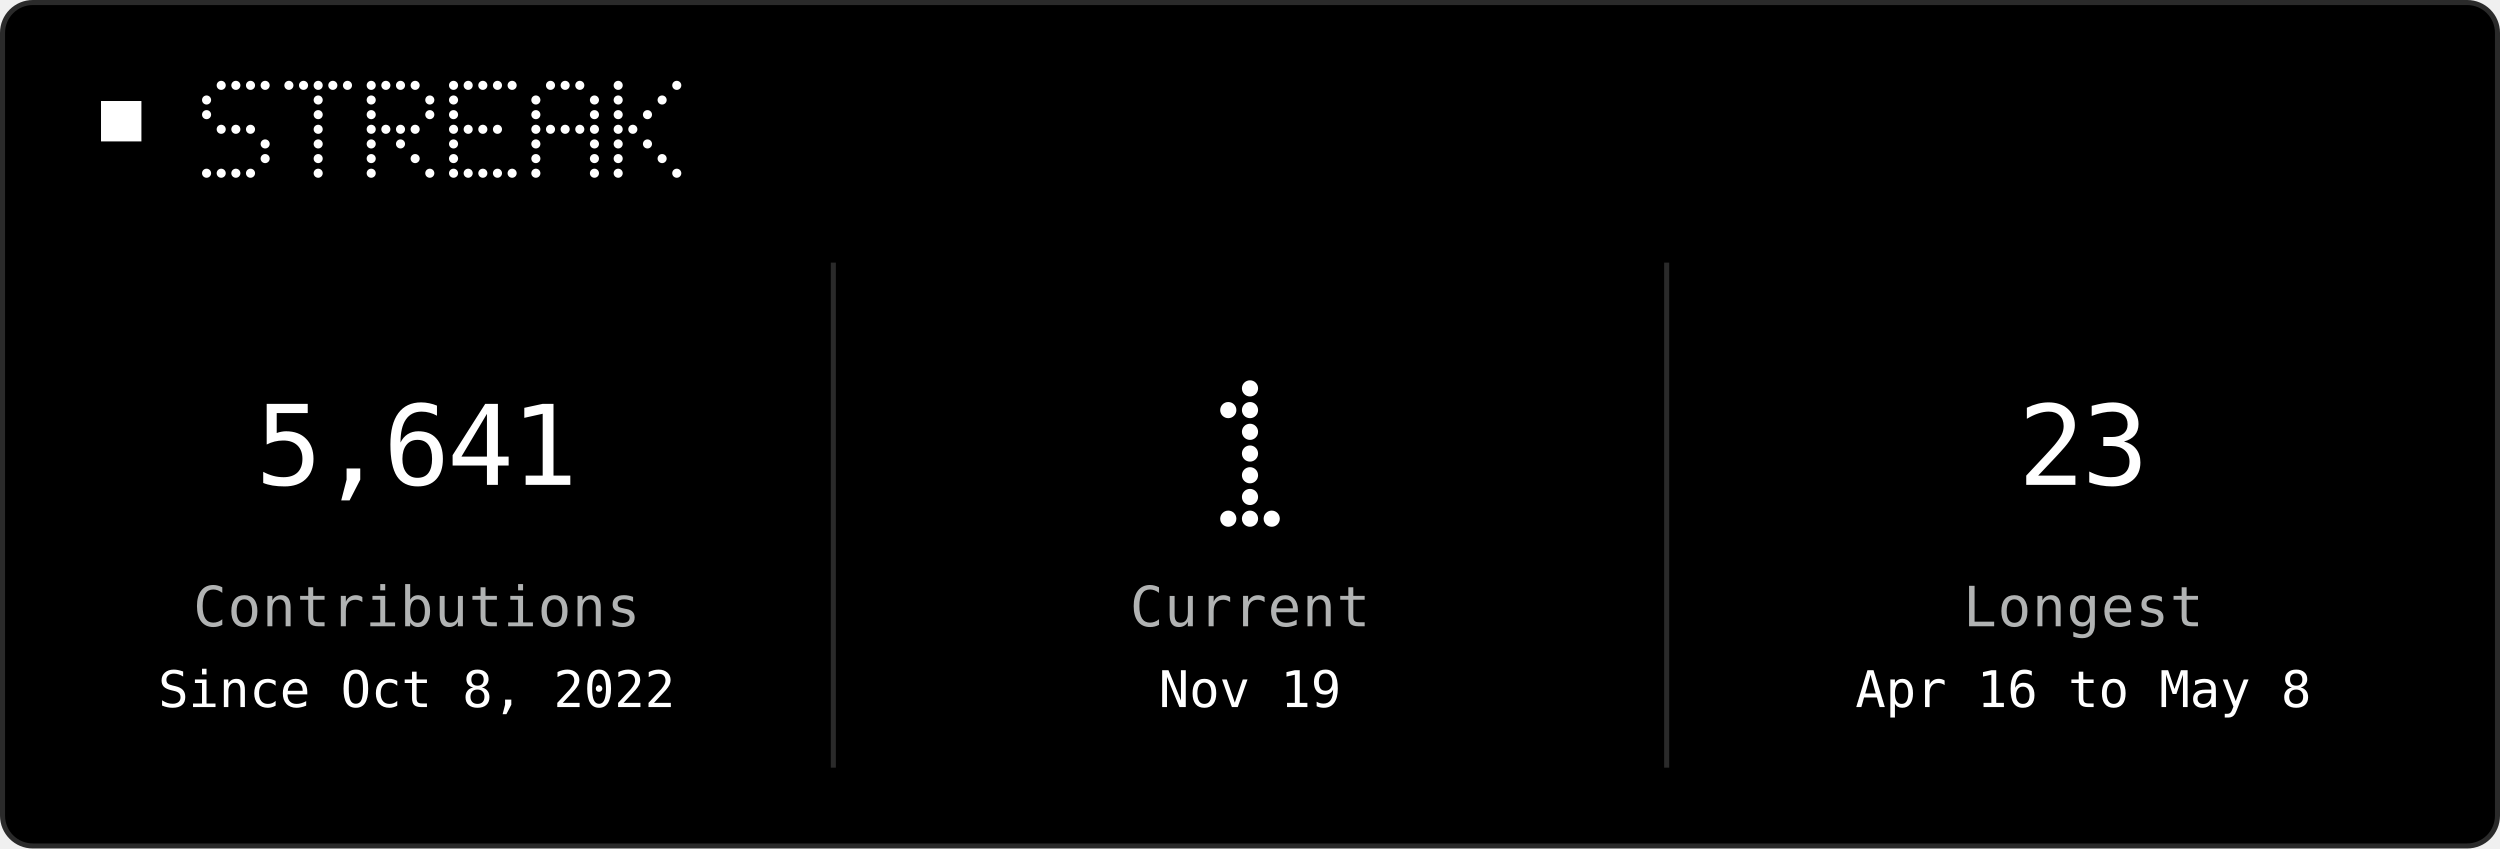
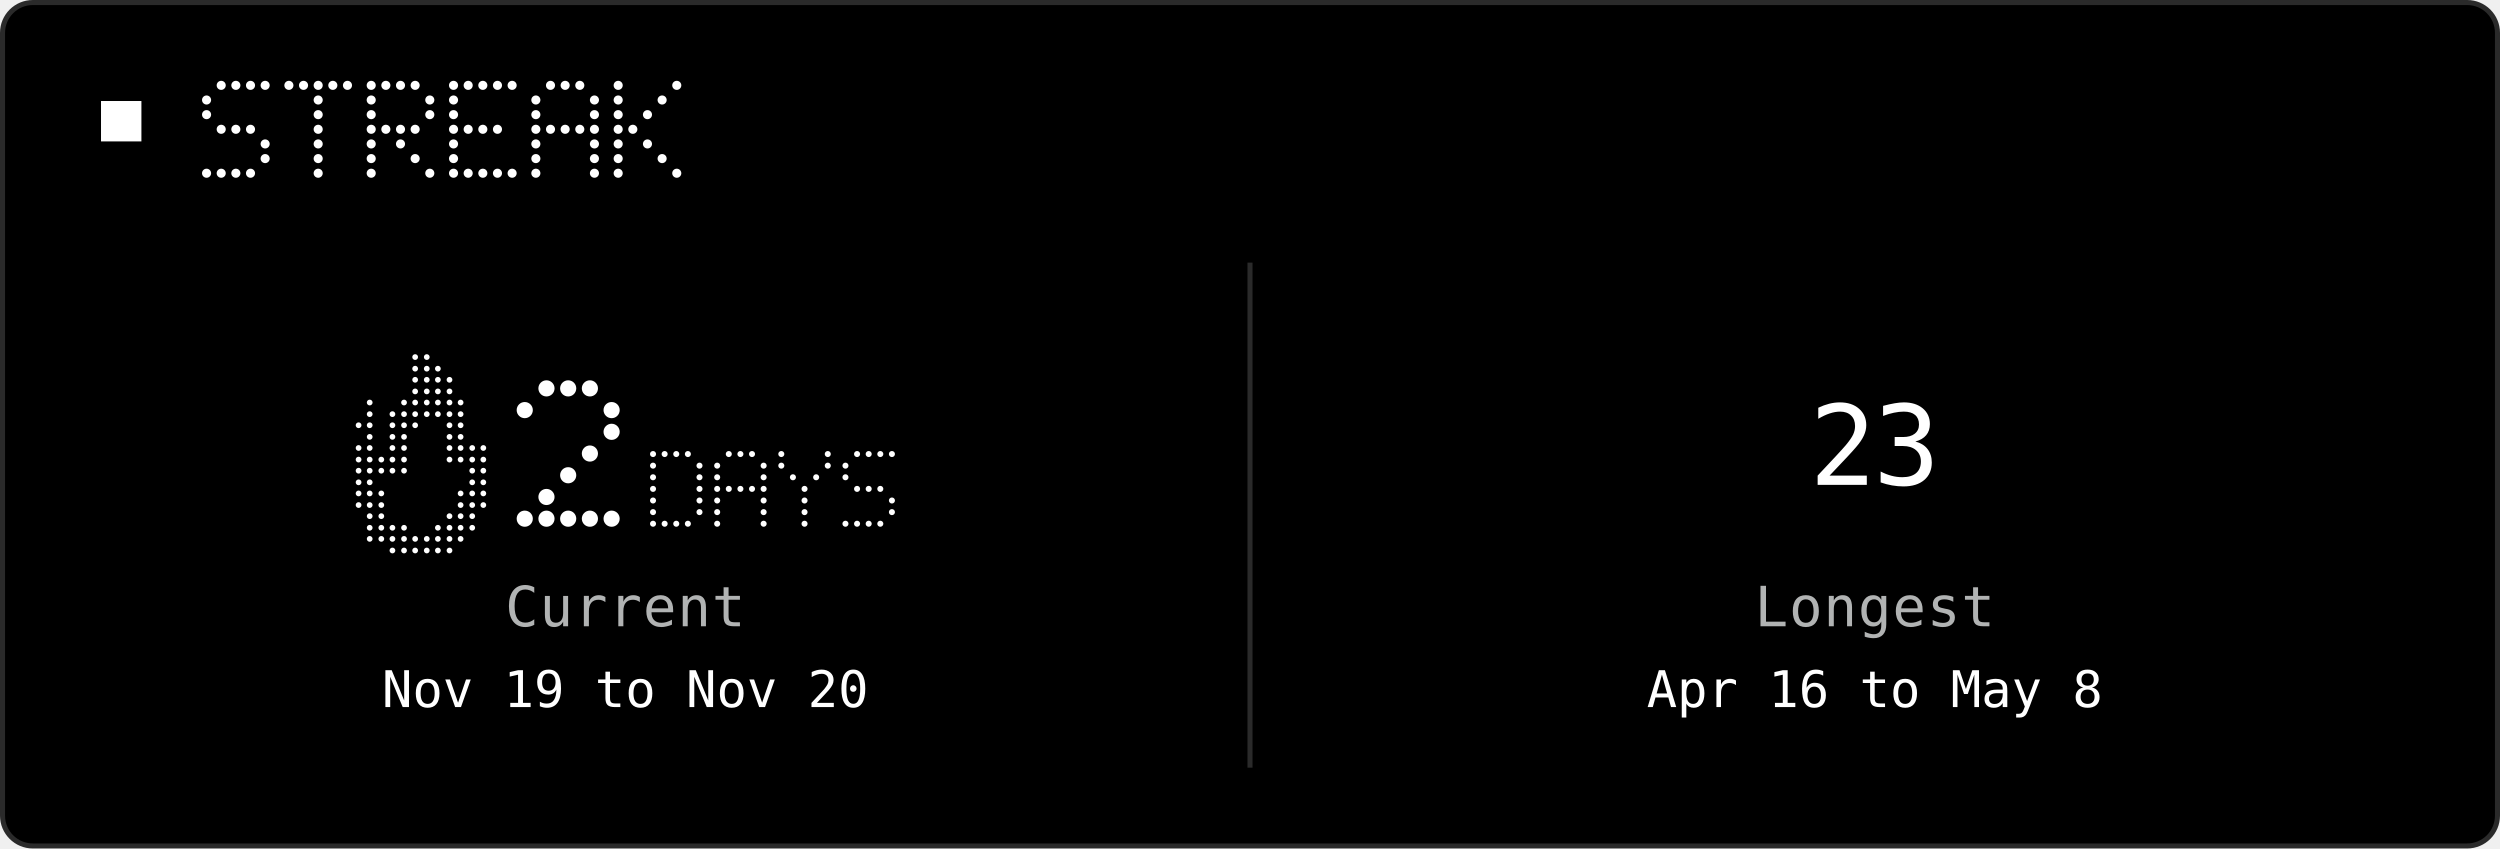
<svg xmlns="http://www.w3.org/2000/svg" width="495" height="168" viewBox="0 0 495 168" role="img">
  <rect x="0.5" y="0.5" width="494" height="167" rx="6" fill="#000000" stroke="#2A2A2A" stroke-width="1" />
  <rect x="20" y="20" width="8" height="8" fill="#FFFFFF" />
  <circle cx="43.8" cy="16.9" r="0.90" fill="#FFFFFF" />
  <circle cx="46.7" cy="16.9" r="0.90" fill="#FFFFFF" />
  <circle cx="49.6" cy="16.9" r="0.90" fill="#FFFFFF" />
  <circle cx="52.5" cy="16.9" r="0.90" fill="#FFFFFF" />
  <circle cx="40.9" cy="19.8" r="0.90" fill="#FFFFFF" />
  <circle cx="40.9" cy="22.7" r="0.90" fill="#FFFFFF" />
  <circle cx="43.8" cy="25.6" r="0.90" fill="#FFFFFF" />
  <circle cx="46.7" cy="25.6" r="0.90" fill="#FFFFFF" />
  <circle cx="49.6" cy="25.6" r="0.90" fill="#FFFFFF" />
  <circle cx="52.5" cy="28.5" r="0.90" fill="#FFFFFF" />
  <circle cx="52.5" cy="31.4" r="0.90" fill="#FFFFFF" />
  <circle cx="40.9" cy="34.3" r="0.90" fill="#FFFFFF" />
  <circle cx="43.8" cy="34.3" r="0.90" fill="#FFFFFF" />
  <circle cx="46.7" cy="34.3" r="0.90" fill="#FFFFFF" />
  <circle cx="49.6" cy="34.3" r="0.90" fill="#FFFFFF" />
  <circle cx="57.2" cy="16.9" r="0.90" fill="#FFFFFF" />
  <circle cx="60.1" cy="16.9" r="0.90" fill="#FFFFFF" />
  <circle cx="63.0" cy="16.9" r="0.90" fill="#FFFFFF" />
  <circle cx="65.9" cy="16.9" r="0.90" fill="#FFFFFF" />
  <circle cx="68.8" cy="16.9" r="0.90" fill="#FFFFFF" />
  <circle cx="63.0" cy="19.8" r="0.90" fill="#FFFFFF" />
  <circle cx="63.0" cy="22.7" r="0.90" fill="#FFFFFF" />
  <circle cx="63.0" cy="25.6" r="0.90" fill="#FFFFFF" />
  <circle cx="63.0" cy="28.5" r="0.90" fill="#FFFFFF" />
  <circle cx="63.0" cy="31.4" r="0.90" fill="#FFFFFF" />
  <circle cx="63.0" cy="34.3" r="0.90" fill="#FFFFFF" />
  <circle cx="73.5" cy="16.9" r="0.90" fill="#FFFFFF" />
  <circle cx="76.4" cy="16.9" r="0.90" fill="#FFFFFF" />
  <circle cx="79.3" cy="16.9" r="0.90" fill="#FFFFFF" />
  <circle cx="82.2" cy="16.9" r="0.90" fill="#FFFFFF" />
  <circle cx="73.5" cy="19.8" r="0.90" fill="#FFFFFF" />
  <circle cx="85.1" cy="19.8" r="0.90" fill="#FFFFFF" />
  <circle cx="73.5" cy="22.7" r="0.90" fill="#FFFFFF" />
  <circle cx="85.1" cy="22.7" r="0.90" fill="#FFFFFF" />
  <circle cx="73.5" cy="25.6" r="0.90" fill="#FFFFFF" />
  <circle cx="76.4" cy="25.6" r="0.90" fill="#FFFFFF" />
  <circle cx="79.3" cy="25.6" r="0.90" fill="#FFFFFF" />
  <circle cx="82.2" cy="25.6" r="0.90" fill="#FFFFFF" />
  <circle cx="73.5" cy="28.5" r="0.90" fill="#FFFFFF" />
  <circle cx="79.3" cy="28.5" r="0.90" fill="#FFFFFF" />
  <circle cx="73.5" cy="31.4" r="0.90" fill="#FFFFFF" />
  <circle cx="82.2" cy="31.4" r="0.90" fill="#FFFFFF" />
  <circle cx="73.5" cy="34.3" r="0.90" fill="#FFFFFF" />
  <circle cx="85.1" cy="34.3" r="0.90" fill="#FFFFFF" />
  <circle cx="89.8" cy="16.9" r="0.90" fill="#FFFFFF" />
  <circle cx="92.7" cy="16.9" r="0.90" fill="#FFFFFF" />
  <circle cx="95.6" cy="16.9" r="0.90" fill="#FFFFFF" />
  <circle cx="98.5" cy="16.9" r="0.90" fill="#FFFFFF" />
  <circle cx="101.4" cy="16.9" r="0.90" fill="#FFFFFF" />
  <circle cx="89.8" cy="19.8" r="0.90" fill="#FFFFFF" />
  <circle cx="89.8" cy="22.7" r="0.90" fill="#FFFFFF" />
  <circle cx="89.8" cy="25.6" r="0.90" fill="#FFFFFF" />
  <circle cx="92.7" cy="25.6" r="0.90" fill="#FFFFFF" />
  <circle cx="95.6" cy="25.6" r="0.90" fill="#FFFFFF" />
  <circle cx="98.5" cy="25.6" r="0.90" fill="#FFFFFF" />
  <circle cx="89.8" cy="28.5" r="0.90" fill="#FFFFFF" />
  <circle cx="89.8" cy="31.4" r="0.90" fill="#FFFFFF" />
  <circle cx="89.8" cy="34.3" r="0.90" fill="#FFFFFF" />
  <circle cx="92.7" cy="34.3" r="0.90" fill="#FFFFFF" />
  <circle cx="95.6" cy="34.3" r="0.90" fill="#FFFFFF" />
  <circle cx="98.5" cy="34.3" r="0.90" fill="#FFFFFF" />
  <circle cx="101.4" cy="34.3" r="0.90" fill="#FFFFFF" />
  <circle cx="109.0" cy="16.9" r="0.90" fill="#FFFFFF" />
  <circle cx="111.9" cy="16.9" r="0.90" fill="#FFFFFF" />
  <circle cx="114.8" cy="16.9" r="0.90" fill="#FFFFFF" />
  <circle cx="106.1" cy="19.8" r="0.90" fill="#FFFFFF" />
  <circle cx="117.7" cy="19.8" r="0.90" fill="#FFFFFF" />
  <circle cx="106.1" cy="22.7" r="0.90" fill="#FFFFFF" />
  <circle cx="117.7" cy="22.7" r="0.90" fill="#FFFFFF" />
  <circle cx="106.1" cy="25.6" r="0.90" fill="#FFFFFF" />
  <circle cx="109.0" cy="25.6" r="0.90" fill="#FFFFFF" />
  <circle cx="111.9" cy="25.6" r="0.90" fill="#FFFFFF" />
  <circle cx="114.8" cy="25.6" r="0.90" fill="#FFFFFF" />
  <circle cx="117.7" cy="25.6" r="0.90" fill="#FFFFFF" />
  <circle cx="106.1" cy="28.5" r="0.90" fill="#FFFFFF" />
  <circle cx="117.7" cy="28.5" r="0.90" fill="#FFFFFF" />
  <circle cx="106.1" cy="31.4" r="0.90" fill="#FFFFFF" />
  <circle cx="117.7" cy="31.4" r="0.90" fill="#FFFFFF" />
  <circle cx="106.1" cy="34.3" r="0.90" fill="#FFFFFF" />
  <circle cx="117.7" cy="34.3" r="0.90" fill="#FFFFFF" />
  <circle cx="122.4" cy="16.9" r="0.90" fill="#FFFFFF" />
  <circle cx="134.0" cy="16.9" r="0.90" fill="#FFFFFF" />
  <circle cx="122.4" cy="19.8" r="0.90" fill="#FFFFFF" />
  <circle cx="131.1" cy="19.8" r="0.90" fill="#FFFFFF" />
  <circle cx="122.4" cy="22.7" r="0.90" fill="#FFFFFF" />
  <circle cx="128.2" cy="22.7" r="0.90" fill="#FFFFFF" />
  <circle cx="122.4" cy="25.6" r="0.90" fill="#FFFFFF" />
  <circle cx="125.3" cy="25.6" r="0.90" fill="#FFFFFF" />
  <circle cx="122.4" cy="28.5" r="0.90" fill="#FFFFFF" />
  <circle cx="128.2" cy="28.5" r="0.90" fill="#FFFFFF" />
  <circle cx="122.4" cy="31.4" r="0.90" fill="#FFFFFF" />
  <circle cx="131.1" cy="31.4" r="0.90" fill="#FFFFFF" />
  <circle cx="122.4" cy="34.3" r="0.90" fill="#FFFFFF" />
  <circle cx="134.0" cy="34.3" r="0.90" fill="#FFFFFF" />
-   <line x1="165.0" y1="52" x2="165.0" y2="152" stroke="#2A2A2A" />
-   <line x1="330.0" y1="52" x2="330.0" y2="152" stroke="#2A2A2A" />
-   <text x="82.5" y="96" fill="#FFFFFF" text-anchor="middle" font-family="ui-monospace, Geist Mono, monospace" font-size="22" letter-spacing="-0.6" dominant-baseline="auto">5,641</text>
-   <text x="82.5" y="124" fill="#B1B3B3" text-anchor="middle" font-family="ui-monospace, Geist Mono, monospace" font-size="11" letter-spacing="0.2" dominant-baseline="auto">Contributions</text>
-   <text x="82.5" y="140" fill="#FFFFFF" text-anchor="middle" font-family="ui-monospace, Geist Mono, monospace" font-size="10" letter-spacing="0" dominant-baseline="auto">Since Oct 8, 2022</text>
-   <circle cx="247.5" cy="76.9" r="1.60" fill="#FFFFFF" />
-   <circle cx="243.2" cy="81.2" r="1.60" fill="#FFFFFF" />
-   <circle cx="247.5" cy="81.2" r="1.60" fill="#FFFFFF" />
-   <circle cx="247.5" cy="85.5" r="1.60" fill="#FFFFFF" />
-   <circle cx="247.5" cy="89.8" r="1.60" fill="#FFFFFF" />
-   <circle cx="247.5" cy="94.1" r="1.60" fill="#FFFFFF" />
-   <circle cx="247.5" cy="98.4" r="1.60" fill="#FFFFFF" />
-   <circle cx="243.2" cy="102.7" r="1.60" fill="#FFFFFF" />
-   <circle cx="247.5" cy="102.7" r="1.60" fill="#FFFFFF" />
-   <circle cx="251.8" cy="102.7" r="1.60" fill="#FFFFFF" />
-   <text x="247.5" y="124" fill="#B1B3B3" text-anchor="middle" font-family="ui-monospace, Geist Mono, monospace" font-size="11" letter-spacing="0.2" dominant-baseline="auto">Current</text>
-   <text x="247.5" y="140" fill="#FFFFFF" text-anchor="middle" font-family="ui-monospace, Geist Mono, monospace" font-size="10" letter-spacing="0" dominant-baseline="auto">Nov 19</text>
-   <text x="412.5" y="96" fill="#FFFFFF" text-anchor="middle" font-family="ui-monospace, Geist Mono, monospace" font-size="22" letter-spacing="-0.6" dominant-baseline="auto">23</text>
-   <text x="412.5" y="124" fill="#B1B3B3" text-anchor="middle" font-family="ui-monospace, Geist Mono, monospace" font-size="11" letter-spacing="0.2" dominant-baseline="auto">Longest</text>
-   <text x="412.5" y="140" fill="#FFFFFF" text-anchor="middle" font-family="ui-monospace, Geist Mono, monospace" font-size="10" letter-spacing="0" dominant-baseline="auto">Apr 16 to May 8</text>
+   <line x1="247.5" y1="52" x2="247.5" y2="152" stroke="#2A2A2A" />
+   <circle cx="82.2" cy="70.7" r="0.57" fill="#FFFFFF" />
+   <circle cx="84.5" cy="70.7" r="0.57" fill="#FFFFFF" />
+   <circle cx="82.2" cy="73.0" r="0.57" fill="#FFFFFF" />
+   <circle cx="84.5" cy="73.0" r="0.57" fill="#FFFFFF" />
+   <circle cx="86.7" cy="73.0" r="0.57" fill="#FFFFFF" />
+   <circle cx="82.2" cy="75.2" r="0.57" fill="#FFFFFF" />
+   <circle cx="84.5" cy="75.2" r="0.57" fill="#FFFFFF" />
+   <circle cx="86.7" cy="75.2" r="0.57" fill="#FFFFFF" />
+   <circle cx="89.0" cy="75.2" r="0.57" fill="#FFFFFF" />
+   <circle cx="82.2" cy="77.5" r="0.57" fill="#FFFFFF" />
+   <circle cx="84.5" cy="77.5" r="0.57" fill="#FFFFFF" />
+   <circle cx="86.7" cy="77.5" r="0.57" fill="#FFFFFF" />
+   <circle cx="89.0" cy="77.5" r="0.57" fill="#FFFFFF" />
+   <circle cx="73.2" cy="79.7" r="0.57" fill="#FFFFFF" />
+   <circle cx="80.0" cy="79.7" r="0.57" fill="#FFFFFF" />
+   <circle cx="82.2" cy="79.7" r="0.57" fill="#FFFFFF" />
+   <circle cx="84.5" cy="79.7" r="0.57" fill="#FFFFFF" />
+   <circle cx="86.7" cy="79.7" r="0.57" fill="#FFFFFF" />
+   <circle cx="89.0" cy="79.7" r="0.57" fill="#FFFFFF" />
+   <circle cx="91.2" cy="79.7" r="0.57" fill="#FFFFFF" />
+   <circle cx="73.2" cy="82.0" r="0.57" fill="#FFFFFF" />
+   <circle cx="77.7" cy="82.0" r="0.57" fill="#FFFFFF" />
+   <circle cx="80.0" cy="82.0" r="0.57" fill="#FFFFFF" />
+   <circle cx="82.2" cy="82.0" r="0.57" fill="#FFFFFF" />
+   <circle cx="84.5" cy="82.0" r="0.57" fill="#FFFFFF" />
+   <circle cx="86.7" cy="82.0" r="0.57" fill="#FFFFFF" />
+   <circle cx="89.0" cy="82.0" r="0.57" fill="#FFFFFF" />
+   <circle cx="91.2" cy="82.0" r="0.57" fill="#FFFFFF" />
+   <circle cx="71.0" cy="84.2" r="0.57" fill="#FFFFFF" />
+   <circle cx="73.2" cy="84.2" r="0.57" fill="#FFFFFF" />
+   <circle cx="77.7" cy="84.2" r="0.57" fill="#FFFFFF" />
+   <circle cx="80.0" cy="84.2" r="0.57" fill="#FFFFFF" />
+   <circle cx="82.2" cy="84.2" r="0.57" fill="#FFFFFF" />
+   <circle cx="89.0" cy="84.2" r="0.57" fill="#FFFFFF" />
+   <circle cx="91.2" cy="84.2" r="0.57" fill="#FFFFFF" />
+   <circle cx="73.2" cy="86.5" r="0.57" fill="#FFFFFF" />
+   <circle cx="77.7" cy="86.5" r="0.57" fill="#FFFFFF" />
+   <circle cx="80.0" cy="86.5" r="0.57" fill="#FFFFFF" />
+   <circle cx="89.0" cy="86.5" r="0.57" fill="#FFFFFF" />
+   <circle cx="91.2" cy="86.5" r="0.57" fill="#FFFFFF" />
+   <circle cx="71.0" cy="88.7" r="0.57" fill="#FFFFFF" />
+   <circle cx="73.2" cy="88.7" r="0.57" fill="#FFFFFF" />
+   <circle cx="77.7" cy="88.7" r="0.57" fill="#FFFFFF" />
+   <circle cx="80.0" cy="88.7" r="0.57" fill="#FFFFFF" />
+   <circle cx="89.0" cy="88.7" r="0.57" fill="#FFFFFF" />
+   <circle cx="91.2" cy="88.7" r="0.57" fill="#FFFFFF" />
+   <circle cx="93.5" cy="88.7" r="0.57" fill="#FFFFFF" />
+   <circle cx="95.7" cy="88.7" r="0.57" fill="#FFFFFF" />
+   <circle cx="71.0" cy="91.0" r="0.57" fill="#FFFFFF" />
+   <circle cx="73.2" cy="91.0" r="0.57" fill="#FFFFFF" />
+   <circle cx="75.5" cy="91.0" r="0.57" fill="#FFFFFF" />
+   <circle cx="77.7" cy="91.0" r="0.57" fill="#FFFFFF" />
+   <circle cx="80.0" cy="91.0" r="0.57" fill="#FFFFFF" />
+   <circle cx="89.0" cy="91.0" r="0.57" fill="#FFFFFF" />
+   <circle cx="91.2" cy="91.0" r="0.57" fill="#FFFFFF" />
+   <circle cx="93.5" cy="91.0" r="0.57" fill="#FFFFFF" />
+   <circle cx="95.7" cy="91.0" r="0.57" fill="#FFFFFF" />
+   <circle cx="71.0" cy="93.2" r="0.57" fill="#FFFFFF" />
+   <circle cx="73.2" cy="93.2" r="0.57" fill="#FFFFFF" />
+   <circle cx="75.5" cy="93.2" r="0.57" fill="#FFFFFF" />
+   <circle cx="77.7" cy="93.2" r="0.57" fill="#FFFFFF" />
+   <circle cx="80.0" cy="93.2" r="0.57" fill="#FFFFFF" />
+   <circle cx="93.5" cy="93.2" r="0.57" fill="#FFFFFF" />
+   <circle cx="95.7" cy="93.2" r="0.57" fill="#FFFFFF" />
+   <circle cx="71.0" cy="95.5" r="0.57" fill="#FFFFFF" />
+   <circle cx="73.2" cy="95.5" r="0.57" fill="#FFFFFF" />
+   <circle cx="93.5" cy="95.5" r="0.57" fill="#FFFFFF" />
+   <circle cx="95.7" cy="95.5" r="0.57" fill="#FFFFFF" />
+   <circle cx="71.0" cy="97.7" r="0.57" fill="#FFFFFF" />
+   <circle cx="73.2" cy="97.7" r="0.57" fill="#FFFFFF" />
+   <circle cx="75.5" cy="97.7" r="0.57" fill="#FFFFFF" />
+   <circle cx="91.2" cy="97.7" r="0.57" fill="#FFFFFF" />
+   <circle cx="93.5" cy="97.7" r="0.57" fill="#FFFFFF" />
+   <circle cx="95.7" cy="97.7" r="0.57" fill="#FFFFFF" />
+   <circle cx="71.0" cy="100.0" r="0.57" fill="#FFFFFF" />
+   <circle cx="73.2" cy="100.0" r="0.57" fill="#FFFFFF" />
+   <circle cx="75.5" cy="100.0" r="0.57" fill="#FFFFFF" />
+   <circle cx="91.2" cy="100.0" r="0.57" fill="#FFFFFF" />
+   <circle cx="93.5" cy="100.0" r="0.57" fill="#FFFFFF" />
+   <circle cx="95.7" cy="100.0" r="0.57" fill="#FFFFFF" />
+   <circle cx="73.2" cy="102.2" r="0.57" fill="#FFFFFF" />
+   <circle cx="75.5" cy="102.2" r="0.57" fill="#FFFFFF" />
+   <circle cx="89.0" cy="102.2" r="0.57" fill="#FFFFFF" />
+   <circle cx="91.2" cy="102.2" r="0.57" fill="#FFFFFF" />
+   <circle cx="93.5" cy="102.2" r="0.57" fill="#FFFFFF" />
+   <circle cx="73.2" cy="104.5" r="0.57" fill="#FFFFFF" />
+   <circle cx="75.5" cy="104.5" r="0.57" fill="#FFFFFF" />
+   <circle cx="77.7" cy="104.5" r="0.57" fill="#FFFFFF" />
+   <circle cx="80.0" cy="104.5" r="0.57" fill="#FFFFFF" />
+   <circle cx="86.7" cy="104.5" r="0.57" fill="#FFFFFF" />
+   <circle cx="89.0" cy="104.5" r="0.57" fill="#FFFFFF" />
+   <circle cx="91.2" cy="104.5" r="0.57" fill="#FFFFFF" />
+   <circle cx="93.5" cy="104.5" r="0.57" fill="#FFFFFF" />
+   <circle cx="73.2" cy="106.7" r="0.57" fill="#FFFFFF" />
+   <circle cx="75.5" cy="106.7" r="0.57" fill="#FFFFFF" />
+   <circle cx="77.7" cy="106.7" r="0.57" fill="#FFFFFF" />
+   <circle cx="80.0" cy="106.7" r="0.57" fill="#FFFFFF" />
+   <circle cx="82.2" cy="106.7" r="0.57" fill="#FFFFFF" />
+   <circle cx="84.5" cy="106.7" r="0.57" fill="#FFFFFF" />
+   <circle cx="86.7" cy="106.7" r="0.57" fill="#FFFFFF" />
+   <circle cx="89.0" cy="106.7" r="0.57" fill="#FFFFFF" />
+   <circle cx="91.2" cy="106.7" r="0.57" fill="#FFFFFF" />
+   <circle cx="77.7" cy="109.0" r="0.57" fill="#FFFFFF" />
+   <circle cx="80.0" cy="109.0" r="0.57" fill="#FFFFFF" />
+   <circle cx="82.2" cy="109.0" r="0.57" fill="#FFFFFF" />
+   <circle cx="84.5" cy="109.0" r="0.57" fill="#FFFFFF" />
+   <circle cx="86.7" cy="109.0" r="0.57" fill="#FFFFFF" />
+   <circle cx="89.0" cy="109.0" r="0.57" fill="#FFFFFF" />
+   <circle cx="108.2" cy="76.9" r="1.60" fill="#FFFFFF" />
+   <circle cx="112.5" cy="76.9" r="1.60" fill="#FFFFFF" />
+   <circle cx="116.8" cy="76.9" r="1.60" fill="#FFFFFF" />
+   <circle cx="103.9" cy="81.2" r="1.60" fill="#FFFFFF" />
+   <circle cx="121.1" cy="81.2" r="1.60" fill="#FFFFFF" />
+   <circle cx="121.1" cy="85.5" r="1.60" fill="#FFFFFF" />
+   <circle cx="116.8" cy="89.8" r="1.60" fill="#FFFFFF" />
+   <circle cx="112.5" cy="94.1" r="1.60" fill="#FFFFFF" />
+   <circle cx="108.2" cy="98.4" r="1.60" fill="#FFFFFF" />
+   <circle cx="103.9" cy="102.7" r="1.60" fill="#FFFFFF" />
+   <circle cx="108.2" cy="102.7" r="1.60" fill="#FFFFFF" />
+   <circle cx="112.5" cy="102.7" r="1.60" fill="#FFFFFF" />
+   <circle cx="116.8" cy="102.7" r="1.60" fill="#FFFFFF" />
+   <circle cx="121.1" cy="102.7" r="1.60" fill="#FFFFFF" />
+   <circle cx="129.3" cy="89.9" r="0.60" fill="#FFFFFF" />
+   <circle cx="131.6" cy="89.9" r="0.60" fill="#FFFFFF" />
+   <circle cx="133.9" cy="89.9" r="0.60" fill="#FFFFFF" />
+   <circle cx="136.2" cy="89.9" r="0.60" fill="#FFFFFF" />
+   <circle cx="129.3" cy="92.2" r="0.60" fill="#FFFFFF" />
+   <circle cx="138.5" cy="92.2" r="0.60" fill="#FFFFFF" />
+   <circle cx="129.3" cy="94.5" r="0.60" fill="#FFFFFF" />
+   <circle cx="138.5" cy="94.5" r="0.60" fill="#FFFFFF" />
+   <circle cx="129.3" cy="96.8" r="0.60" fill="#FFFFFF" />
+   <circle cx="138.5" cy="96.8" r="0.60" fill="#FFFFFF" />
+   <circle cx="129.3" cy="99.1" r="0.60" fill="#FFFFFF" />
+   <circle cx="138.5" cy="99.1" r="0.60" fill="#FFFFFF" />
+   <circle cx="129.3" cy="101.4" r="0.60" fill="#FFFFFF" />
+   <circle cx="138.5" cy="101.4" r="0.60" fill="#FFFFFF" />
+   <circle cx="129.3" cy="103.7" r="0.60" fill="#FFFFFF" />
+   <circle cx="131.6" cy="103.7" r="0.60" fill="#FFFFFF" />
+   <circle cx="133.9" cy="103.7" r="0.60" fill="#FFFFFF" />
+   <circle cx="136.2" cy="103.7" r="0.60" fill="#FFFFFF" />
+   <circle cx="144.3" cy="89.9" r="0.60" fill="#FFFFFF" />
+   <circle cx="146.6" cy="89.9" r="0.60" fill="#FFFFFF" />
+   <circle cx="148.9" cy="89.9" r="0.60" fill="#FFFFFF" />
+   <circle cx="142.0" cy="92.2" r="0.60" fill="#FFFFFF" />
+   <circle cx="151.2" cy="92.2" r="0.60" fill="#FFFFFF" />
+   <circle cx="142.0" cy="94.5" r="0.60" fill="#FFFFFF" />
+   <circle cx="151.2" cy="94.5" r="0.60" fill="#FFFFFF" />
+   <circle cx="142.0" cy="96.8" r="0.60" fill="#FFFFFF" />
+   <circle cx="144.3" cy="96.8" r="0.60" fill="#FFFFFF" />
+   <circle cx="146.6" cy="96.8" r="0.60" fill="#FFFFFF" />
+   <circle cx="148.9" cy="96.8" r="0.60" fill="#FFFFFF" />
+   <circle cx="151.2" cy="96.8" r="0.60" fill="#FFFFFF" />
+   <circle cx="142.0" cy="99.1" r="0.60" fill="#FFFFFF" />
+   <circle cx="151.2" cy="99.1" r="0.60" fill="#FFFFFF" />
+   <circle cx="142.0" cy="101.4" r="0.60" fill="#FFFFFF" />
+   <circle cx="151.2" cy="101.4" r="0.60" fill="#FFFFFF" />
+   <circle cx="142.0" cy="103.7" r="0.60" fill="#FFFFFF" />
+   <circle cx="151.2" cy="103.7" r="0.60" fill="#FFFFFF" />
+   <circle cx="154.7" cy="89.9" r="0.60" fill="#FFFFFF" />
+   <circle cx="163.9" cy="89.9" r="0.60" fill="#FFFFFF" />
+   <circle cx="154.7" cy="92.2" r="0.60" fill="#FFFFFF" />
+   <circle cx="163.9" cy="92.2" r="0.60" fill="#FFFFFF" />
+   <circle cx="157.0" cy="94.5" r="0.60" fill="#FFFFFF" />
+   <circle cx="161.6" cy="94.5" r="0.60" fill="#FFFFFF" />
+   <circle cx="159.3" cy="96.8" r="0.60" fill="#FFFFFF" />
+   <circle cx="159.3" cy="99.1" r="0.60" fill="#FFFFFF" />
+   <circle cx="159.3" cy="101.4" r="0.60" fill="#FFFFFF" />
+   <circle cx="159.3" cy="103.7" r="0.60" fill="#FFFFFF" />
+   <circle cx="169.7" cy="89.9" r="0.60" fill="#FFFFFF" />
+   <circle cx="172.0" cy="89.9" r="0.60" fill="#FFFFFF" />
+   <circle cx="174.3" cy="89.9" r="0.60" fill="#FFFFFF" />
+   <circle cx="176.6" cy="89.9" r="0.60" fill="#FFFFFF" />
+   <circle cx="167.4" cy="92.2" r="0.60" fill="#FFFFFF" />
+   <circle cx="167.4" cy="94.5" r="0.60" fill="#FFFFFF" />
+   <circle cx="169.7" cy="96.8" r="0.60" fill="#FFFFFF" />
+   <circle cx="172.0" cy="96.8" r="0.60" fill="#FFFFFF" />
+   <circle cx="174.3" cy="96.8" r="0.60" fill="#FFFFFF" />
+   <circle cx="176.6" cy="99.1" r="0.60" fill="#FFFFFF" />
+   <circle cx="176.6" cy="101.4" r="0.60" fill="#FFFFFF" />
+   <circle cx="167.4" cy="103.7" r="0.60" fill="#FFFFFF" />
+   <circle cx="169.7" cy="103.7" r="0.60" fill="#FFFFFF" />
+   <circle cx="172.0" cy="103.7" r="0.60" fill="#FFFFFF" />
+   <circle cx="174.3" cy="103.7" r="0.60" fill="#FFFFFF" />
+   <text x="123.8" y="124" fill="#B1B3B3" text-anchor="middle" font-family="ui-monospace, Geist Mono, monospace" font-size="11" letter-spacing="0.2" dominant-baseline="auto">Current</text>
+   <text x="123.8" y="140" fill="#FFFFFF" text-anchor="middle" font-family="ui-monospace, Geist Mono, monospace" font-size="10" letter-spacing="0" dominant-baseline="auto">Nov 19 to Nov 20</text>
+   <text x="371.2" y="96" fill="#FFFFFF" text-anchor="middle" font-family="ui-monospace, Geist Mono, monospace" font-size="22" letter-spacing="-0.6" dominant-baseline="auto">23</text>
+   <text x="371.2" y="124" fill="#B1B3B3" text-anchor="middle" font-family="ui-monospace, Geist Mono, monospace" font-size="11" letter-spacing="0.2" dominant-baseline="auto">Longest</text>
+   <text x="371.2" y="140" fill="#FFFFFF" text-anchor="middle" font-family="ui-monospace, Geist Mono, monospace" font-size="10" letter-spacing="0" dominant-baseline="auto">Apr 16 to May 8</text>
</svg>
